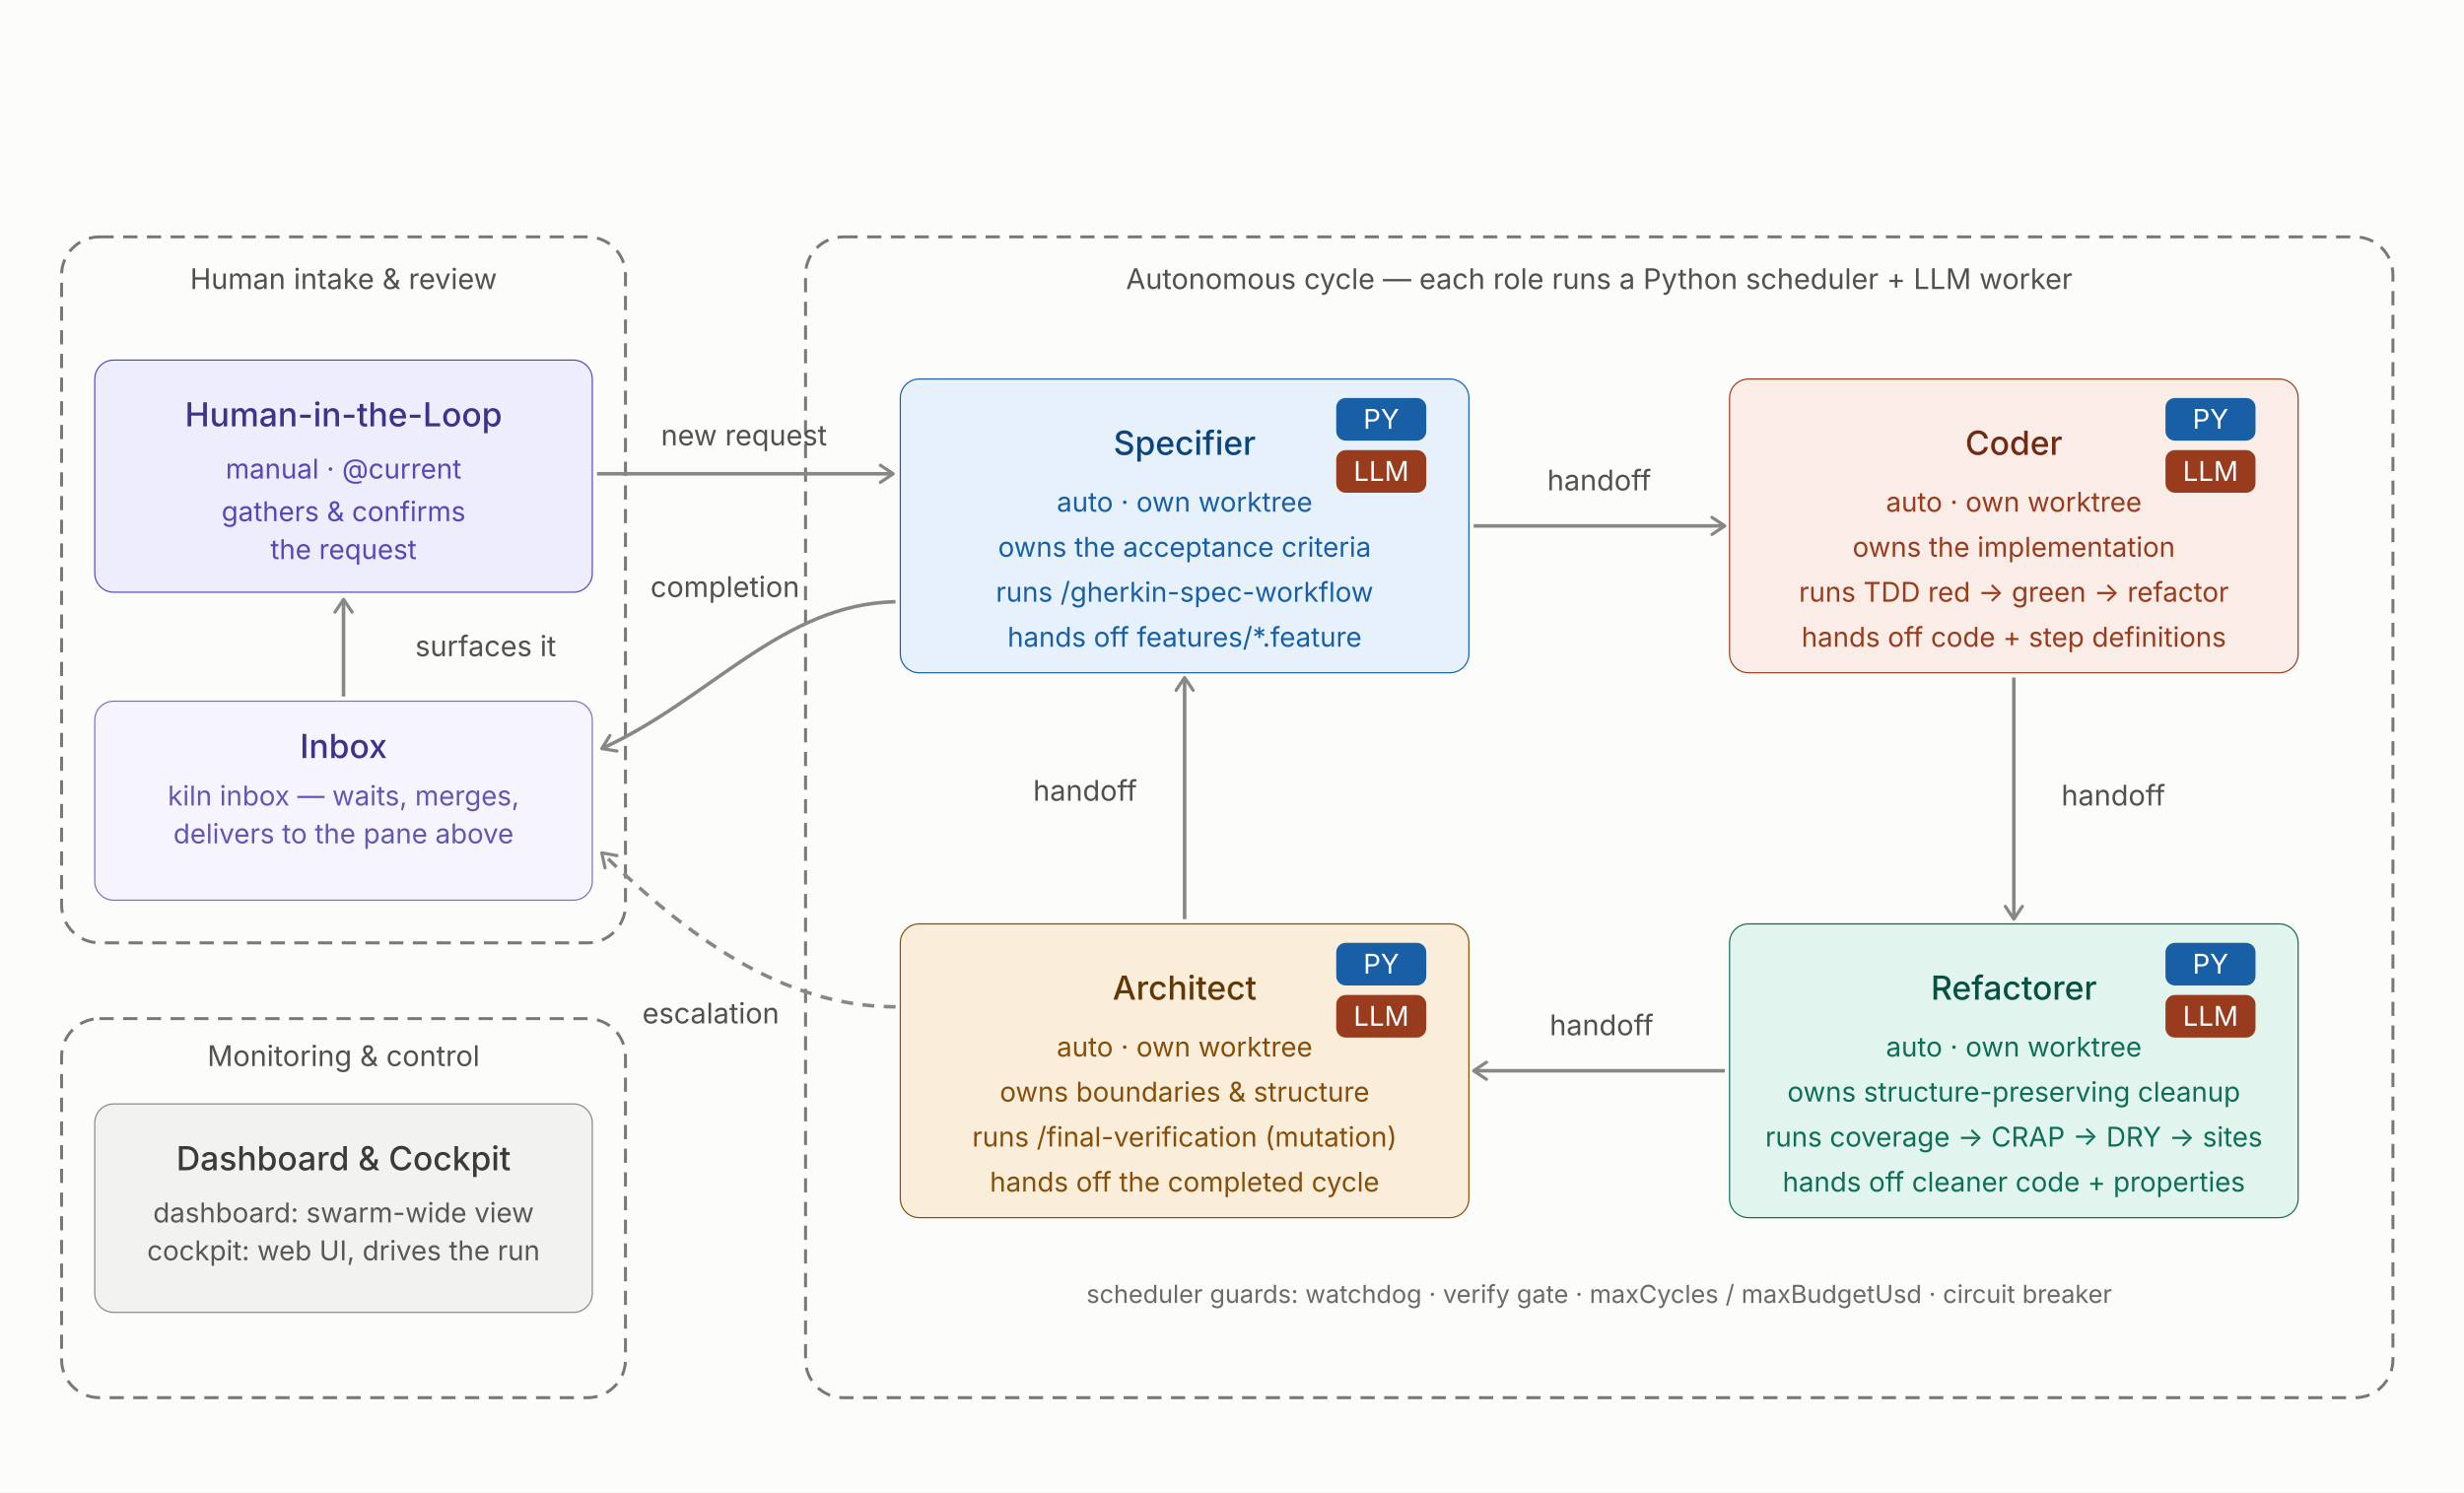
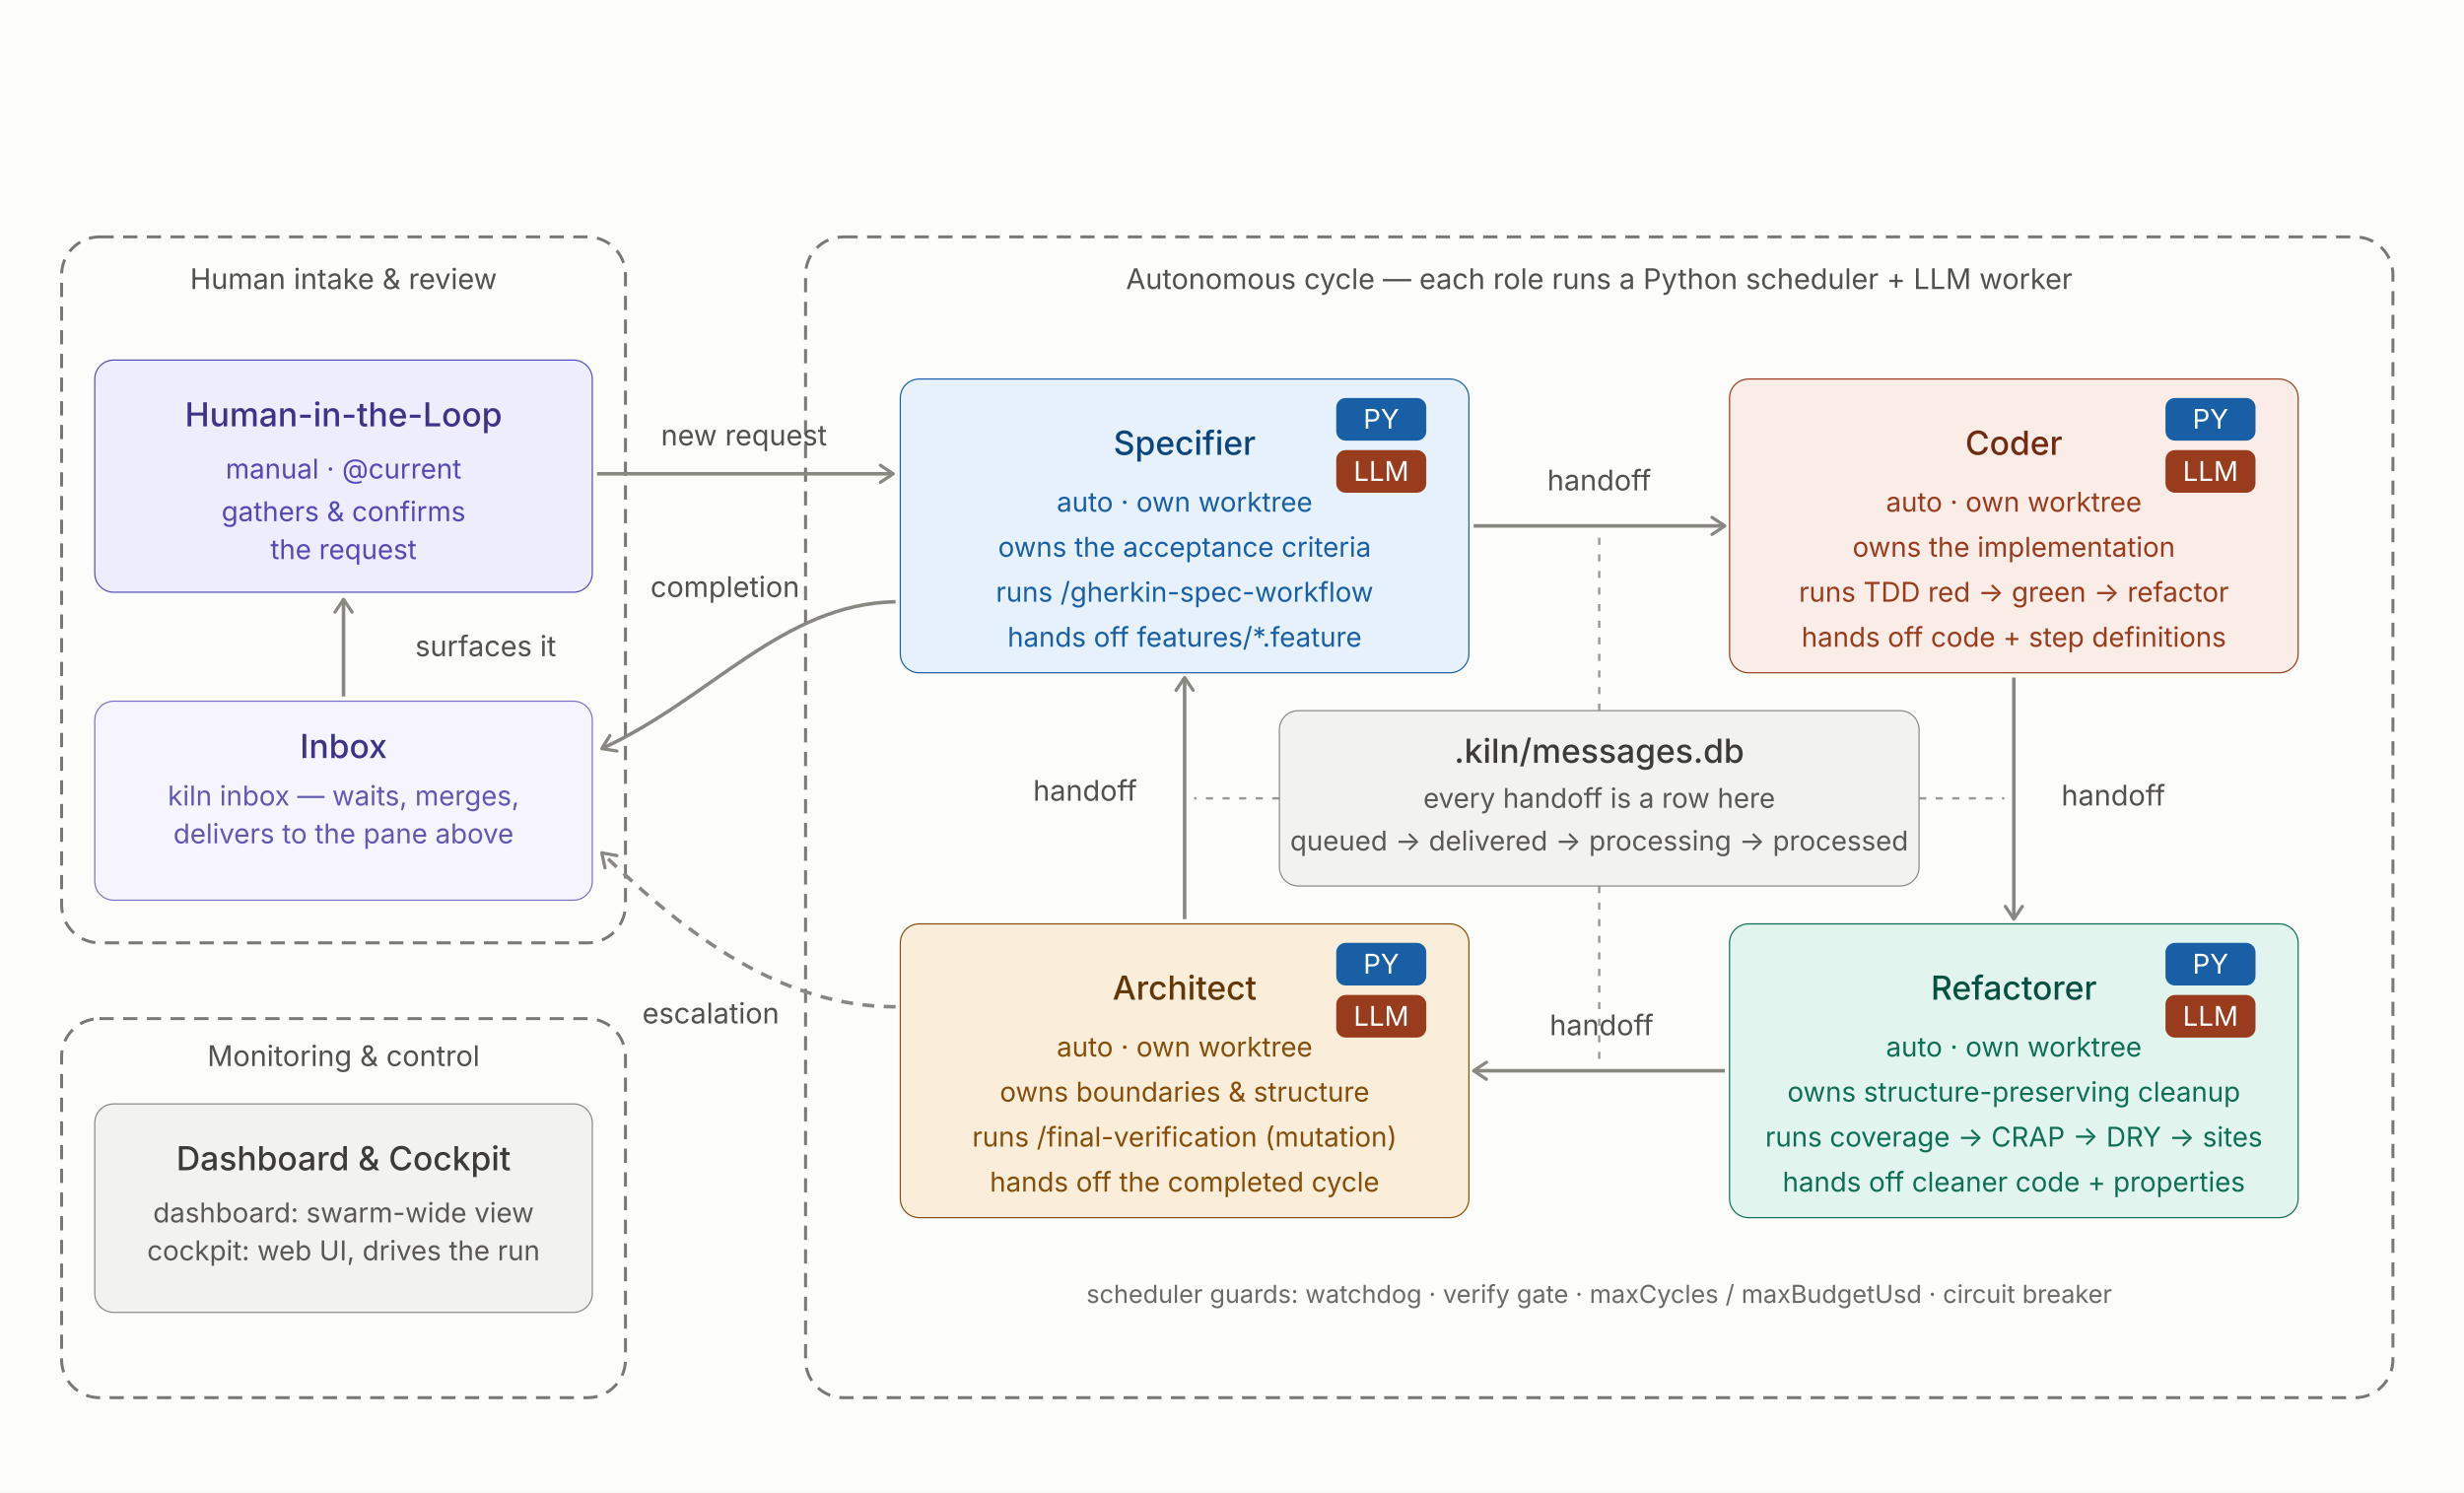
<svg xmlns="http://www.w3.org/2000/svg" width="100%" viewBox="0 0 1040 630" role="img">
  <defs>
    <marker id="arrow" viewBox="0 0 10 10" refX="8" refY="5" markerWidth="6" markerHeight="6" orient="auto-start-reverse">
      <path d="M2 1L8 5L2 9" fill="none" stroke="#898781" stroke-width="1.5" stroke-linecap="round" stroke-linejoin="round" />
    </marker>
    <marker id="arrow-red" viewBox="0 0 10 10" refX="8" refY="5" markerWidth="6" markerHeight="6" orient="auto-start-reverse">
      <path d="M2 1L8 5L2 9" fill="none" stroke="#a8422a" stroke-width="1.5" stroke-linecap="round" stroke-linejoin="round" />
    </marker>
    <style>
    text { font-family: "Anthropic Sans", -apple-system, BlinkMacSystemFont, "Segoe UI", sans-serif; }
    .name { font-size: 14px; font-weight: 500; }
    .sub  { font-size: 11.5px; font-weight: 400; }
    .edge { font-size: 12px; fill: #52514e; }
    .grp  { font-size: 12px; fill: #52514e; }
    .note { font-size: 10.5px; fill: #6b6a66; }
    .box  { stroke-width: 0.5; }
    .conn { fill: none; stroke: #898781; stroke-width: 1.5; }
    .dash { fill: none; stroke: #898781; stroke-width: 1.5; stroke-dasharray: 5 4; }
+     .spoke { fill: none; stroke: #898781; stroke-width: 1; stroke-dasharray: 3 4; opacity: 0.85; }
    .cluster { fill: none; stroke: #7a7874; stroke-width: 1.25; stroke-dasharray: 6 4; opacity: 1; }
  </style>
  </defs>
  <rect x="0" y="0" width="1040" height="630" fill="#fcfcfb" />
  <rect class="cluster" x="26" y="100" width="238" height="298" rx="16" />
  <text class="grp" x="145" y="122" text-anchor="middle">Human intake &amp; review</text>
  <rect class="cluster" x="26" y="430" width="238" height="160" rx="16" />
  <text class="grp" x="145" y="450" text-anchor="middle">Monitoring &amp; control</text>
  <rect class="cluster" x="340" y="100" width="670" height="490" rx="16" />
  <text class="grp" x="675" y="122" text-anchor="middle">Autonomous cycle — each role runs a Python scheduler + LLM worker</text>
  <g>
    <rect class="box" x="40" y="152" width="210" height="98" rx="8" fill="#eeedfe" stroke="#534ab7" />
    <text class="name" x="145" y="180" text-anchor="middle" fill="#3c3489">Human-in-the-Loop</text>
    <text class="sub" x="145" y="202" text-anchor="middle" fill="#534ab7">manual · @current</text>
    <text class="sub" x="145" y="220" text-anchor="middle" fill="#534ab7">gathers &amp; confirms</text>
    <text class="sub" x="145" y="236" text-anchor="middle" fill="#534ab7">the request</text>
  </g>
  <g>
    <rect class="box" x="40" y="296" width="210" height="84" rx="8" fill="#f6f5ff" stroke="#7871c4" />
    <text class="name" x="145" y="320" text-anchor="middle" fill="#3c3489">Inbox</text>
    <text class="sub" x="145" y="340" text-anchor="middle" fill="#6058b2">kiln inbox — waits, merges,</text>
    <text class="sub" x="145" y="356" text-anchor="middle" fill="#6058b2">delivers to the pane above</text>
  </g>
  <line class="conn" x1="145" y1="294" x2="145" y2="253" marker-end="url(#arrow)" />
  <text class="edge" x="205" y="277" text-anchor="middle">surfaces it</text>
  <g>
    <rect class="box" x="40" y="466" width="210" height="88" rx="8" fill="#f2f2f0" stroke="#898781" />
    <text class="name" x="145" y="494" text-anchor="middle" fill="#3c3b38">Dashboard &amp; Cockpit</text>
    <text class="sub" x="145" y="516" text-anchor="middle" fill="#5a5854">dashboard: swarm-wide view</text>
    <text class="sub" x="145" y="532" text-anchor="middle" fill="#5a5854">cockpit: web UI, drives the run</text>
  </g>
  <g>
    <rect class="box" x="380" y="160" width="240" height="124" rx="8" fill="#e6f1fb" stroke="#185fa5" />
    <text class="name" x="500" y="192" text-anchor="middle" fill="#0c447c">Specifier</text>
    <rect class="box" x="564" y="168" width="38" height="18" rx="4" fill="#185fa5" stroke="none" />
    <text class="sub" x="583" y="181" text-anchor="middle" fill="#ffffff" font-weight="600" font-size="10px">PY</text>
    <rect class="box" x="564" y="190" width="38" height="18" rx="4" fill="#993c1d" stroke="none" />
    <text class="sub" x="583" y="203" text-anchor="middle" fill="#ffffff" font-weight="600" font-size="10px">LLM</text>
    <text class="sub" x="500" y="216" text-anchor="middle" fill="#185fa5">auto · own worktree</text>
    <text class="sub" x="500" y="235" text-anchor="middle" fill="#185fa5">owns the acceptance criteria</text>
    <text class="sub" x="500" y="254" text-anchor="middle" fill="#185fa5">runs /gherkin-spec-workflow</text>
    <text class="sub" x="500" y="273" text-anchor="middle" fill="#185fa5">hands off features/*.feature</text>
  </g>
  <g>
    <rect class="box" x="730" y="160" width="240" height="124" rx="8" fill="#faece7" stroke="#993c1d" />
    <text class="name" x="850" y="192" text-anchor="middle" fill="#712b13">Coder</text>
    <rect class="box" x="914" y="168" width="38" height="18" rx="4" fill="#185fa5" stroke="none" />
    <text class="sub" x="933" y="181" text-anchor="middle" fill="#ffffff" font-weight="600" font-size="10px">PY</text>
    <rect class="box" x="914" y="190" width="38" height="18" rx="4" fill="#993c1d" stroke="none" />
    <text class="sub" x="933" y="203" text-anchor="middle" fill="#ffffff" font-weight="600" font-size="10px">LLM</text>
    <text class="sub" x="850" y="216" text-anchor="middle" fill="#993c1d">auto · own worktree</text>
    <text class="sub" x="850" y="235" text-anchor="middle" fill="#993c1d">owns the implementation</text>
    <text class="sub" x="850" y="254" text-anchor="middle" fill="#993c1d">runs TDD red → green → refactor</text>
    <text class="sub" x="850" y="273" text-anchor="middle" fill="#993c1d">hands off code + step definitions</text>
  </g>
  <g>
    <rect class="box" x="730" y="390" width="240" height="124" rx="8" fill="#e1f5ee" stroke="#0f6e56" />
    <text class="name" x="850" y="422" text-anchor="middle" fill="#085041">Refactorer</text>
    <rect class="box" x="914" y="398" width="38" height="18" rx="4" fill="#185fa5" stroke="none" />
    <text class="sub" x="933" y="411" text-anchor="middle" fill="#ffffff" font-weight="600" font-size="10px">PY</text>
    <rect class="box" x="914" y="420" width="38" height="18" rx="4" fill="#993c1d" stroke="none" />
    <text class="sub" x="933" y="433" text-anchor="middle" fill="#ffffff" font-weight="600" font-size="10px">LLM</text>
    <text class="sub" x="850" y="446" text-anchor="middle" fill="#0f6e56">auto · own worktree</text>
    <text class="sub" x="850" y="465" text-anchor="middle" fill="#0f6e56">owns structure-preserving cleanup</text>
    <text class="sub" x="850" y="484" text-anchor="middle" fill="#0f6e56">runs coverage → CRAP → DRY → sites</text>
    <text class="sub" x="850" y="503" text-anchor="middle" fill="#0f6e56">hands off cleaner code + properties</text>
  </g>
  <g>
    <rect class="box" x="380" y="390" width="240" height="124" rx="8" fill="#faeeda" stroke="#854f0b" />
    <text class="name" x="500" y="422" text-anchor="middle" fill="#633806">Architect</text>
    <rect class="box" x="564" y="398" width="38" height="18" rx="4" fill="#185fa5" stroke="none" />
    <text class="sub" x="583" y="411" text-anchor="middle" fill="#ffffff" font-weight="600" font-size="10px">PY</text>
    <rect class="box" x="564" y="420" width="38" height="18" rx="4" fill="#993c1d" stroke="none" />
    <text class="sub" x="583" y="433" text-anchor="middle" fill="#ffffff" font-weight="600" font-size="10px">LLM</text>
    <text class="sub" x="500" y="446" text-anchor="middle" fill="#854f0b">auto · own worktree</text>
    <text class="sub" x="500" y="465" text-anchor="middle" fill="#854f0b">owns boundaries &amp; structure</text>
    <text class="sub" x="500" y="484" text-anchor="middle" fill="#854f0b">runs /final-verification (mutation)</text>
    <text class="sub" x="500" y="503" text-anchor="middle" fill="#854f0b">hands off the completed cycle</text>
  </g>
  <line class="conn" x1="622" y1="222" x2="728" y2="222" marker-end="url(#arrow)" />
  <text class="edge" x="675" y="207" text-anchor="middle">handoff</text>
  <line class="conn" x1="850" y1="286" x2="850" y2="388" marker-end="url(#arrow)" />
  <text class="edge" x="892" y="340" text-anchor="middle">handoff</text>
  <line class="conn" x1="728" y1="452" x2="622" y2="452" marker-end="url(#arrow)" />
  <text class="edge" x="676" y="437" text-anchor="middle">handoff</text>
  <line class="conn" x1="500" y1="388" x2="500" y2="286" marker-end="url(#arrow)" />
  <text class="edge" x="458" y="338" text-anchor="middle">handoff</text>
+   <g>
+     <rect class="box" x="540" y="300" width="270" height="74" rx="8" fill="#f2f2f0" stroke="#898781" />
+     <text class="name" x="675" y="322" text-anchor="middle" fill="#3c3b38">.kiln/messages.db</text>
+     <text class="sub" x="675" y="341" text-anchor="middle" fill="#5a5854">every handoff is a row here</text>
+     <text class="sub" x="675" y="359" text-anchor="middle" fill="#5a5854">queued → delivered → processing → processed</text>
+   </g>
+   <line class="spoke" x1="675" y1="300" x2="675" y2="226" />
+   <line class="spoke" x1="675" y1="374" x2="675" y2="448" />
+   <line class="spoke" x1="540" y1="337" x2="504" y2="337" />
+   <line class="spoke" x1="810" y1="337" x2="846" y2="337" />
  <line class="conn" x1="252" y1="200" x2="377" y2="200" marker-end="url(#arrow)" />
  <text class="edge" x="314" y="188" text-anchor="middle">new request</text>
  <path class="conn" d="M378 254 C 330 255, 300 295, 254 316" marker-end="url(#arrow)" />
  <text class="edge" x="306" y="252" text-anchor="middle">completion</text>
  <path class="dash" d="M378 425 C 330 425, 290 395, 254 360" marker-end="url(#arrow)" />
  <text class="edge" x="300" y="432" text-anchor="middle">escalation</text>
  <text class="note" x="675" y="550" text-anchor="middle">scheduler guards: watchdog · verify gate · maxCycles / maxBudgetUsd · circuit breaker</text>
</svg>
